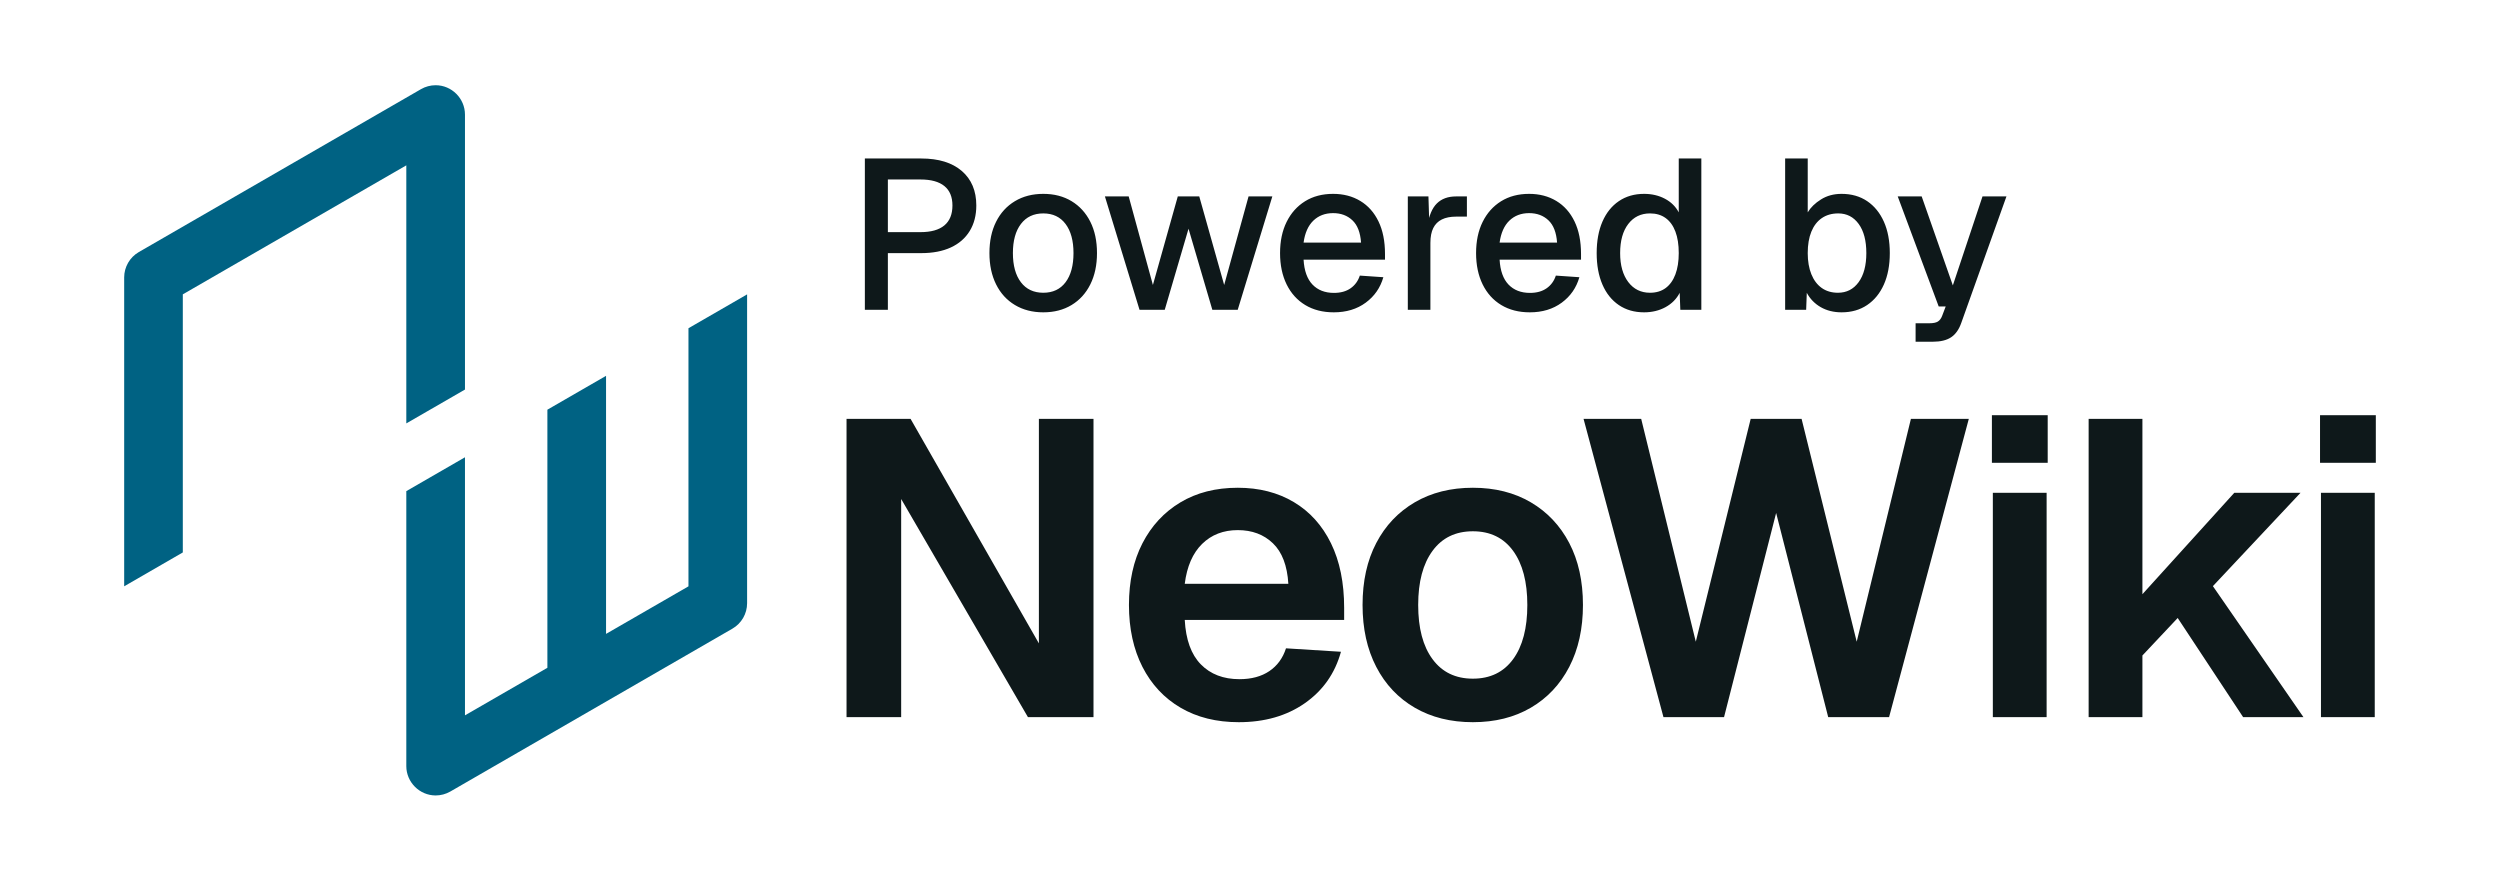
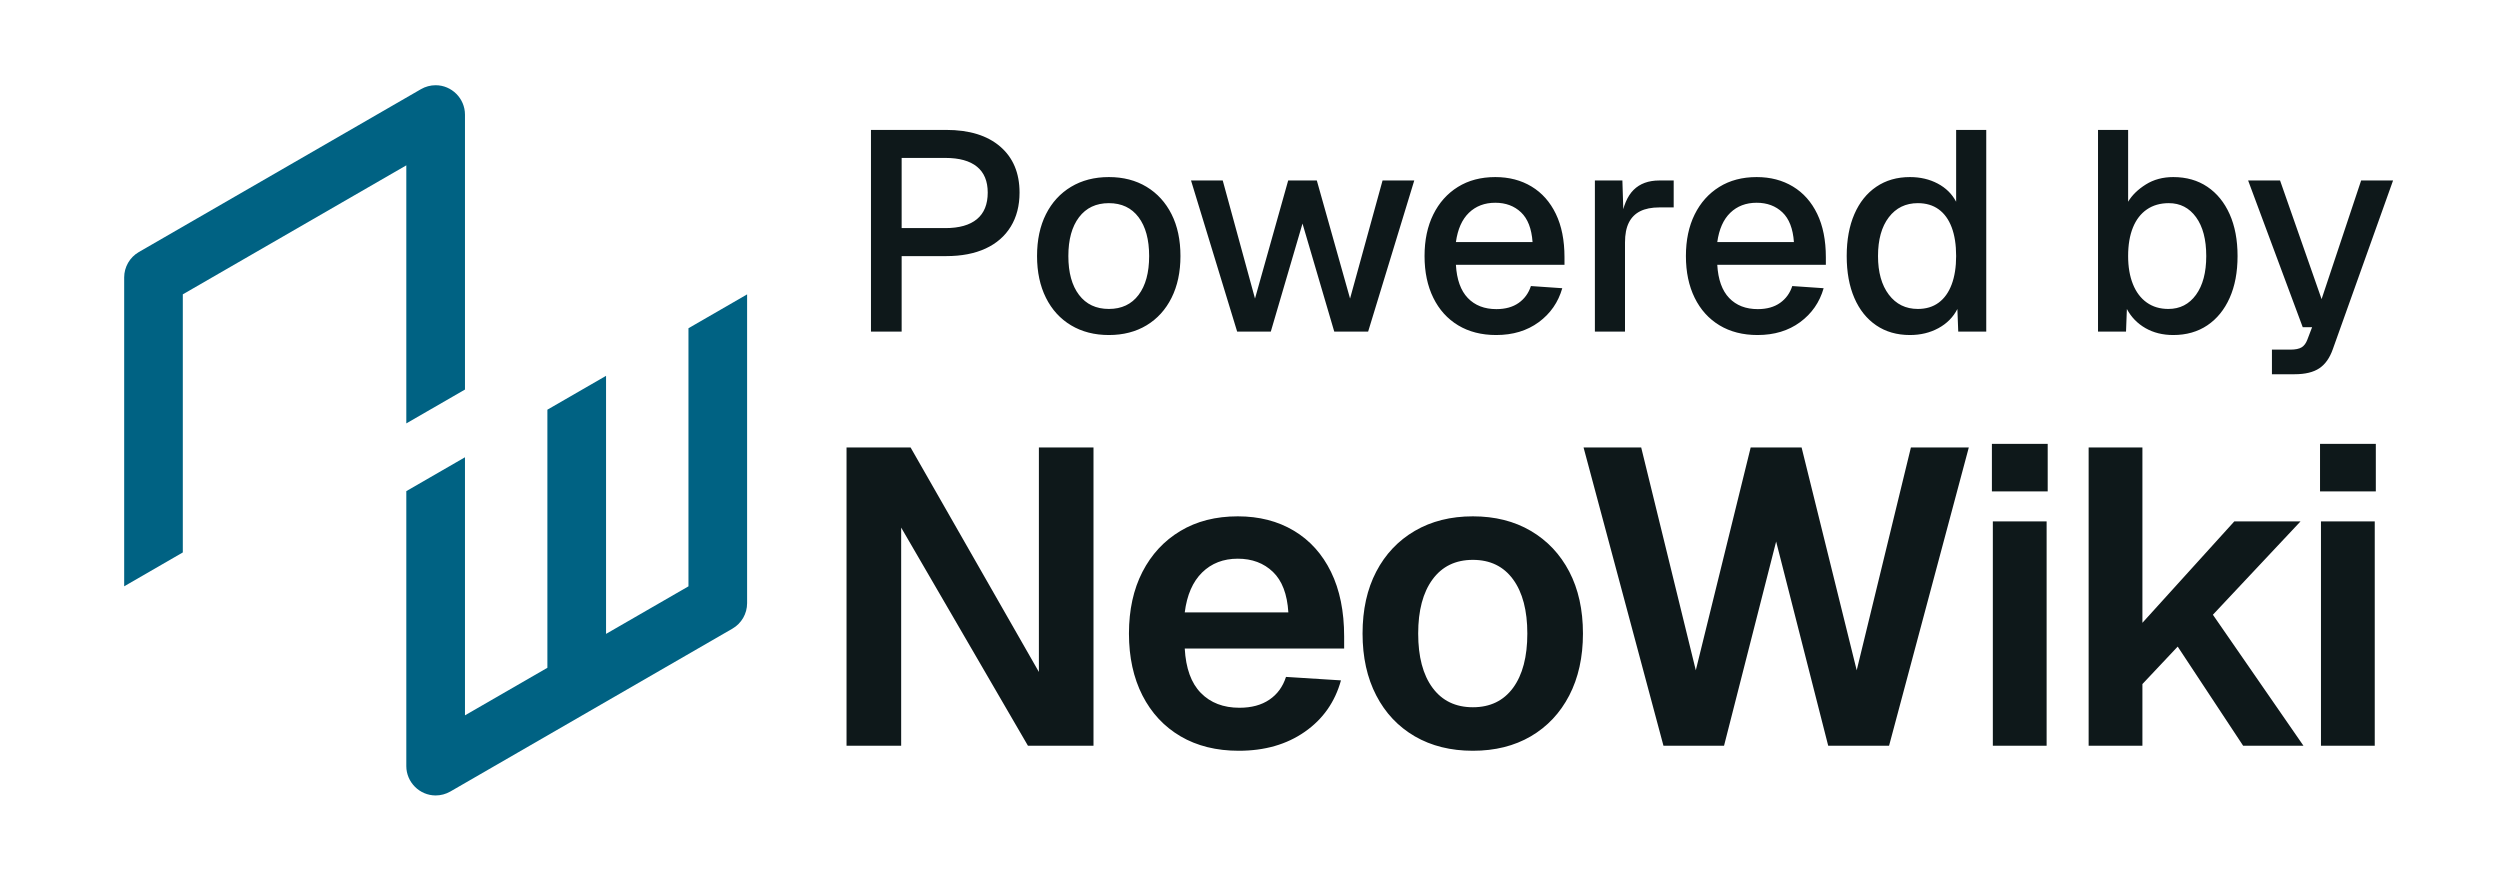
<svg xmlns="http://www.w3.org/2000/svg" width="88" height="31" viewBox="0 0 88 31">
  <path fill="#006283" d="M4.371 20.638V9.766C4.371 9.398 4.568 9.056 4.887 8.872L14.819 3.138C14.975 3.048 15.153 3 15.335 3C15.901 3 16.366 3.466 16.367 4.032V13.712L14.302 14.904V5.82L6.435 10.361V19.446L4.371 20.638ZM26.298 10.362V21.234C26.298 21.602 26.101 21.944 25.782 22.128L15.851 27.862C15.694 27.952 15.516 28 15.335 28C14.769 28 14.303 27.534 14.302 26.968V17.288L16.367 16.096V25.18L19.268 23.506V14.421L21.333 13.229V22.313L24.234 20.639V11.554L26.298 10.362Z" />
-   <path fill="#0e181a" d="M30.443 10.904V5.579H32.429Q33.344 5.579 33.855 6.018Q34.366 6.458 34.366 7.233Q34.366 7.752 34.134 8.131Q33.902 8.51 33.47 8.71Q33.037 8.91 32.429 8.91H31.253V10.904ZM31.253 8.171H32.407Q32.956 8.171 33.241 7.935Q33.526 7.698 33.526 7.233Q33.526 6.78 33.242 6.549Q32.957 6.318 32.407 6.318H31.253Z M36.724 10.994Q36.154 10.994 35.726 10.737Q35.297 10.481 35.063 10.011Q34.828 9.54 34.828 8.909Q34.828 8.271 35.063 7.805Q35.297 7.338 35.726 7.081Q36.154 6.824 36.724 6.824Q37.294 6.824 37.719 7.081Q38.144 7.338 38.379 7.805Q38.614 8.271 38.614 8.909Q38.614 9.54 38.379 10.011Q38.144 10.481 37.719 10.737Q37.294 10.994 36.724 10.994ZM36.724 10.305Q37.229 10.305 37.508 9.935Q37.787 9.564 37.787 8.909Q37.787 8.255 37.508 7.884Q37.229 7.512 36.724 7.512Q36.218 7.512 35.936 7.884Q35.654 8.255 35.654 8.909Q35.654 9.564 35.936 9.935Q36.218 10.305 36.724 10.305Z M40.111 10.904 38.893 6.914H39.73L40.582 10.031L41.458 6.914H42.214L43.091 10.031L43.949 6.914H44.786L43.568 10.904H42.674L41.836 8.051L40.999 10.904Z M46.949 10.994Q46.369 10.994 45.944 10.737Q45.52 10.481 45.289 10.011Q45.058 9.54 45.058 8.909Q45.058 8.277 45.289 7.811Q45.52 7.344 45.938 7.084Q46.357 6.824 46.925 6.824Q47.47 6.824 47.883 7.074Q48.296 7.323 48.524 7.796Q48.752 8.268 48.752 8.939V9.14H45.886Q45.919 9.723 46.2 10.017Q46.481 10.31 46.955 10.31Q47.311 10.31 47.543 10.146Q47.774 9.983 47.866 9.701L48.694 9.758Q48.535 10.314 48.073 10.654Q47.611 10.994 46.949 10.994ZM45.886 8.54H47.909Q47.872 8.007 47.605 7.755Q47.338 7.502 46.925 7.502Q46.504 7.502 46.23 7.766Q45.956 8.03 45.886 8.54Z M49.555 10.904V6.914H50.281L50.314 7.973L50.245 7.952Q50.327 7.409 50.578 7.161Q50.828 6.914 51.254 6.914H51.635V7.625H51.257Q50.953 7.625 50.753 7.725Q50.552 7.824 50.451 8.027Q50.35 8.229 50.35 8.55V10.904Z M53.849 10.994Q53.269 10.994 52.844 10.737Q52.42 10.481 52.189 10.011Q51.958 9.54 51.958 8.909Q51.958 8.277 52.189 7.811Q52.42 7.344 52.838 7.084Q53.257 6.824 53.825 6.824Q54.37 6.824 54.783 7.074Q55.196 7.323 55.424 7.796Q55.652 8.268 55.652 8.939V9.14H52.786Q52.819 9.723 53.1 10.017Q53.381 10.31 53.855 10.31Q54.211 10.31 54.443 10.146Q54.674 9.983 54.766 9.701L55.594 9.758Q55.435 10.314 54.973 10.654Q54.511 10.994 53.849 10.994ZM52.786 8.54H54.809Q54.772 8.007 54.505 7.755Q54.238 7.502 53.825 7.502Q53.404 7.502 53.13 7.766Q52.856 8.03 52.786 8.54Z M57.872 10.994Q57.358 10.994 56.982 10.738Q56.606 10.482 56.405 10.015Q56.203 9.548 56.203 8.909Q56.203 8.27 56.405 7.803Q56.608 7.335 56.984 7.08Q57.361 6.824 57.872 6.824Q58.28 6.824 58.604 6.995Q58.928 7.166 59.092 7.475V5.579H59.887V10.904H59.147L59.125 10.307Q58.96 10.629 58.626 10.812Q58.292 10.994 57.872 10.994ZM58.081 10.305Q58.406 10.305 58.631 10.139Q58.856 9.972 58.974 9.658Q59.092 9.344 59.092 8.909Q59.092 8.462 58.974 8.151Q58.856 7.839 58.631 7.676Q58.406 7.512 58.081 7.512Q57.599 7.512 57.314 7.885Q57.029 8.258 57.029 8.909Q57.029 9.551 57.315 9.928Q57.601 10.305 58.081 10.305Z M64.823 10.994Q64.408 10.994 64.09 10.812Q63.772 10.629 63.599 10.307L63.577 10.904H62.837V5.579H63.632V7.475Q63.787 7.215 64.099 7.02Q64.411 6.824 64.823 6.824Q65.344 6.824 65.724 7.08Q66.104 7.337 66.313 7.804Q66.521 8.271 66.521 8.909Q66.521 9.546 66.313 10.014Q66.104 10.481 65.724 10.737Q65.344 10.994 64.823 10.994ZM64.694 10.305Q65.153 10.305 65.424 9.932Q65.695 9.558 65.695 8.909Q65.695 8.253 65.426 7.883Q65.156 7.512 64.706 7.512Q64.369 7.512 64.127 7.678Q63.886 7.844 63.759 8.156Q63.632 8.468 63.632 8.909Q63.632 9.336 63.759 9.651Q63.886 9.966 64.124 10.136Q64.363 10.305 64.694 10.305Z M67.429 12.029V11.379H67.912Q68.116 11.379 68.214 11.318Q68.312 11.256 68.365 11.114L68.489 10.787H68.242L66.8 6.914H67.643L68.74 10.046L69.784 6.914H70.627L69.037 11.366Q68.915 11.714 68.681 11.871Q68.446 12.029 68.029 12.029Z" />
-   <path fill="#0e181a" d="M29.798 25.244V14.744H32.052L36.569 22.647V14.744H38.491V25.244H36.184L31.721 17.565V25.244L29.798 25.244ZM43.605 25.421C42.818 25.421 42.135 25.251 41.557 24.912C40.978 24.573 40.531 24.094 40.214 23.474C39.898 22.853 39.739 22.127 39.739 21.295C39.739 20.463 39.898 19.739 40.214 19.124C40.531 18.509 40.975 18.029 41.548 17.685C42.121 17.341 42.795 17.169 43.57 17.169C44.321 17.169 44.978 17.337 45.542 17.673C46.106 18.009 46.542 18.493 46.851 19.124C47.16 19.755 47.314 20.513 47.314 21.398V21.821H41.703C41.741 22.518 41.929 23.039 42.27 23.386C42.61 23.733 43.063 23.907 43.629 23.907C44.051 23.907 44.401 23.812 44.68 23.624C44.959 23.436 45.155 23.168 45.267 22.821L47.202 22.942C46.991 23.706 46.566 24.309 45.928 24.754C45.29 25.199 44.516 25.421 43.605 25.421M41.703 20.55H45.35C45.311 19.909 45.13 19.434 44.807 19.124C44.485 18.814 44.072 18.66 43.57 18.66C43.063 18.66 42.644 18.822 42.314 19.146C41.984 19.47 41.78 19.938 41.703 20.55M51.845 25.421C51.066 25.421 50.385 25.251 49.801 24.912C49.218 24.573 48.765 24.094 48.444 23.474C48.122 22.853 47.962 22.127 47.962 21.295C47.962 20.457 48.122 19.73 48.444 19.115C48.765 18.5 49.218 18.022 49.801 17.681C50.385 17.34 51.066 17.169 51.845 17.169C52.624 17.169 53.304 17.34 53.884 17.681C54.465 18.022 54.916 18.5 55.238 19.115C55.559 19.73 55.72 20.457 55.72 21.295C55.72 22.127 55.559 22.853 55.238 23.474C54.916 24.094 54.465 24.573 53.884 24.912C53.304 25.251 52.624 25.421 51.845 25.421M51.845 23.889C52.455 23.889 52.926 23.661 53.261 23.204C53.595 22.748 53.762 22.111 53.762 21.295C53.762 20.483 53.595 19.847 53.261 19.389Q52.759 18.701 51.845 18.701C51.236 18.701 50.763 18.93 50.426 19.389Q49.92 20.076 49.92 21.295C49.92 22.111 50.088 22.748 50.426 23.204C50.763 23.661 51.236 23.889 51.845 23.889M58.554 25.244 55.741 14.744H57.77L59.692 22.588L61.624 14.744H63.416L65.356 22.588L67.264 14.744H69.302L66.495 25.244H64.353L62.52 18.056L60.686 25.244H58.554ZM70.148 25.244V17.346H72.041V25.244L70.148 25.244ZM70.115 16.29V14.616H72.079V16.29H70.115ZM73.52 25.244V14.744H75.413V20.916L78.648 17.346H80.979L77.894 20.632L81.082 25.244H78.959L76.655 21.753L75.413 23.073V25.244H73.52ZM81.698 25.244V17.346H83.591V25.244L81.698 25.244ZM81.665 16.29V14.616H83.629V16.29H81.665Z" />
+   <path fill="#0e181a" d="M30.658 11.673V4.573H33.306Q34.526 4.573 35.207 5.159Q35.888 5.745 35.888 6.779Q35.888 7.471 35.579 7.976Q35.27 8.481 34.693 8.748Q34.116 9.015 33.306 9.015H31.738V11.673ZM31.738 8.029H33.276Q34.008 8.029 34.388 7.714Q34.768 7.399 34.768 6.779Q34.768 6.175 34.389 5.867Q34.01 5.559 33.276 5.559H31.738Z M39.032 11.793Q38.272 11.793 37.701 11.451Q37.13 11.109 36.817 10.482Q36.504 9.855 36.504 9.013Q36.504 8.163 36.817 7.541Q37.13 6.919 37.701 6.576Q38.272 6.233 39.032 6.233Q39.792 6.233 40.359 6.576Q40.926 6.919 41.239 7.541Q41.552 8.163 41.552 9.013Q41.552 9.855 41.239 10.482Q40.926 11.109 40.359 11.451Q39.792 11.793 39.032 11.793ZM39.032 10.875Q39.706 10.875 40.078 10.381Q40.45 9.887 40.45 9.013Q40.45 8.141 40.078 7.646Q39.706 7.151 39.032 7.151Q38.358 7.151 37.982 7.646Q37.606 8.141 37.606 9.013Q37.606 9.887 37.982 10.381Q38.358 10.875 39.032 10.875Z M43.548 11.673 41.924 6.353H43.04L44.176 10.509L45.344 6.353H46.352L47.522 10.509L48.666 6.353H49.782L48.158 11.673H46.966L45.848 7.869L44.732 11.673Z M52.666 11.793Q51.892 11.793 51.326 11.451Q50.76 11.109 50.452 10.482Q50.144 9.855 50.144 9.013Q50.144 8.171 50.452 7.549Q50.76 6.927 51.318 6.58Q51.876 6.233 52.634 6.233Q53.36 6.233 53.911 6.566Q54.462 6.899 54.766 7.529Q55.07 8.159 55.07 9.053V9.321H51.248Q51.292 10.099 51.667 10.49Q52.042 10.881 52.674 10.881Q53.148 10.881 53.457 10.663Q53.766 10.445 53.888 10.069L54.992 10.145Q54.78 10.887 54.164 11.34Q53.548 11.793 52.666 11.793ZM51.248 8.521H53.946Q53.896 7.811 53.54 7.474Q53.184 7.137 52.634 7.137Q52.072 7.137 51.707 7.489Q51.342 7.841 51.248 8.521Z M56.14 11.673V6.353H57.108L57.152 7.765L57.06 7.737Q57.17 7.013 57.504 6.683Q57.838 6.353 58.406 6.353H58.914V7.301H58.41Q58.004 7.301 57.737 7.434Q57.47 7.567 57.335 7.837Q57.2 8.107 57.2 8.535V11.673Z M61.866 11.793Q61.092 11.793 60.526 11.451Q59.96 11.109 59.652 10.482Q59.344 9.855 59.344 9.013Q59.344 8.171 59.652 7.549Q59.96 6.927 60.518 6.58Q61.076 6.233 61.834 6.233Q62.56 6.233 63.111 6.566Q63.662 6.899 63.966 7.529Q64.27 8.159 64.27 9.053V9.321H60.448Q60.492 10.099 60.867 10.49Q61.242 10.881 61.874 10.881Q62.348 10.881 62.657 10.663Q62.966 10.445 63.088 10.069L64.192 10.145Q63.98 10.887 63.364 11.34Q62.748 11.793 61.866 11.793ZM60.448 8.521H63.146Q63.096 7.811 62.74 7.474Q62.384 7.137 61.834 7.137Q61.272 7.137 60.907 7.489Q60.542 7.841 60.448 8.521Z M67.23 11.793Q66.544 11.793 66.043 11.452Q65.542 11.111 65.273 10.488Q65.004 9.865 65.004 9.013Q65.004 8.161 65.274 7.538Q65.544 6.915 66.046 6.574Q66.548 6.233 67.23 6.233Q67.774 6.233 68.206 6.461Q68.638 6.689 68.856 7.101V4.573H69.916V11.673H68.93L68.9 10.877Q68.68 11.307 68.235 11.55Q67.79 11.793 67.23 11.793ZM67.508 10.875Q67.942 10.875 68.242 10.653Q68.542 10.431 68.699 10.012Q68.856 9.593 68.856 9.013Q68.856 8.417 68.699 8.002Q68.542 7.587 68.242 7.369Q67.942 7.151 67.508 7.151Q66.866 7.151 66.486 7.648Q66.106 8.145 66.106 9.013Q66.106 9.869 66.487 10.372Q66.868 10.875 67.508 10.875Z M76.498 11.793Q75.944 11.793 75.52 11.55Q75.096 11.307 74.866 10.877L74.836 11.673H73.85V4.573H74.91V7.101Q75.116 6.755 75.532 6.494Q75.948 6.233 76.498 6.233Q77.192 6.233 77.699 6.575Q78.206 6.917 78.484 7.54Q78.762 8.163 78.762 9.013Q78.762 9.863 78.484 10.486Q78.206 11.109 77.699 11.451Q77.192 11.793 76.498 11.793ZM76.326 10.875Q76.938 10.875 77.299 10.377Q77.66 9.879 77.66 9.013Q77.66 8.139 77.301 7.645Q76.942 7.151 76.342 7.151Q75.892 7.151 75.57 7.372Q75.248 7.593 75.079 8.009Q74.91 8.425 74.91 9.013Q74.91 9.583 75.079 10.003Q75.248 10.423 75.566 10.649Q75.884 10.875 76.326 10.875Z M79.972 13.173V12.307H80.616Q80.888 12.307 81.019 12.225Q81.15 12.143 81.22 11.953L81.386 11.517H81.056L79.134 6.353H80.258L81.72 10.529L83.112 6.353H84.236L82.116 12.289Q81.954 12.753 81.641 12.963Q81.328 13.173 80.772 13.173Z" />
+   <path fill="#0e181a" d="M29.798 26.25V15.75H32.052L36.569 23.653V15.75H38.491V26.25H36.184L31.721 18.571V26.25L29.798 26.25ZM43.605 26.427C42.818 26.427 42.135 26.258 41.557 25.919C40.978 25.579 40.531 25.1 40.214 24.48C39.898 23.86 39.739 23.133 39.739 22.301C39.739 21.469 39.898 20.745 40.214 20.13C40.531 19.515 40.975 19.035 41.548 18.691C42.121 18.347 42.795 18.175 43.57 18.175C44.321 18.175 44.978 18.343 45.542 18.68C46.106 19.016 46.542 19.499 46.851 20.13C47.16 20.761 47.314 21.519 47.314 22.405V22.828H41.703C41.741 23.524 41.929 24.045 42.27 24.392C42.61 24.739 43.063 24.913 43.629 24.913C44.051 24.913 44.401 24.819 44.68 24.63C44.959 24.442 45.155 24.175 45.267 23.827L47.202 23.949C46.991 24.712 46.566 25.316 45.928 25.76C45.29 26.205 44.516 26.427 43.605 26.427M41.703 21.556H45.35C45.311 20.915 45.13 20.44 44.807 20.13C44.485 19.821 44.072 19.666 43.57 19.666C43.063 19.666 42.644 19.828 42.314 20.152C41.984 20.477 41.78 20.945 41.703 21.556M51.845 26.427C51.066 26.427 50.385 26.258 49.801 25.919C49.218 25.579 48.765 25.1 48.444 24.48C48.122 23.86 47.962 23.133 47.962 22.301C47.962 21.463 48.122 20.737 48.444 20.121C48.765 19.506 49.218 19.028 49.801 18.687C50.385 18.346 51.066 18.175 51.845 18.175C52.624 18.175 53.304 18.346 53.884 18.687C54.465 19.028 54.916 19.506 55.238 20.121C55.559 20.737 55.72 21.463 55.72 22.301C55.72 23.133 55.559 23.86 55.238 24.48C54.916 25.1 54.465 25.579 53.884 25.919C53.304 26.258 52.624 26.427 51.845 26.427M51.845 24.895C52.455 24.895 52.926 24.667 53.261 24.211C53.595 23.754 53.762 23.117 53.762 22.301C53.762 21.489 53.595 20.853 53.261 20.395Q52.759 19.707 51.845 19.707C51.236 19.707 50.763 19.936 50.426 20.395Q49.92 21.083 49.92 22.301C49.92 23.117 50.088 23.754 50.426 24.211C50.763 24.667 51.236 24.895 51.845 24.895M58.554 26.25 55.741 15.75H57.77L59.692 23.594L61.624 15.75H63.416L65.356 23.594L67.264 15.75H69.302L66.495 26.25H64.353L62.52 19.062L60.686 26.25H58.554ZM70.148 26.25V18.353H72.041V26.25L70.148 26.25ZM70.115 17.297V15.623H72.079V17.297L70.115 17.297ZM73.52 26.25V15.75H75.413V21.923L78.648 18.353H80.979L77.894 21.639L81.082 26.25H78.959L76.655 22.76L75.413 24.079V26.25H73.52ZM81.698 26.25V18.353H83.591V26.25L81.698 26.25ZM81.665 17.297V15.623H83.629V17.297L81.665 17.297Z" />
</svg>
